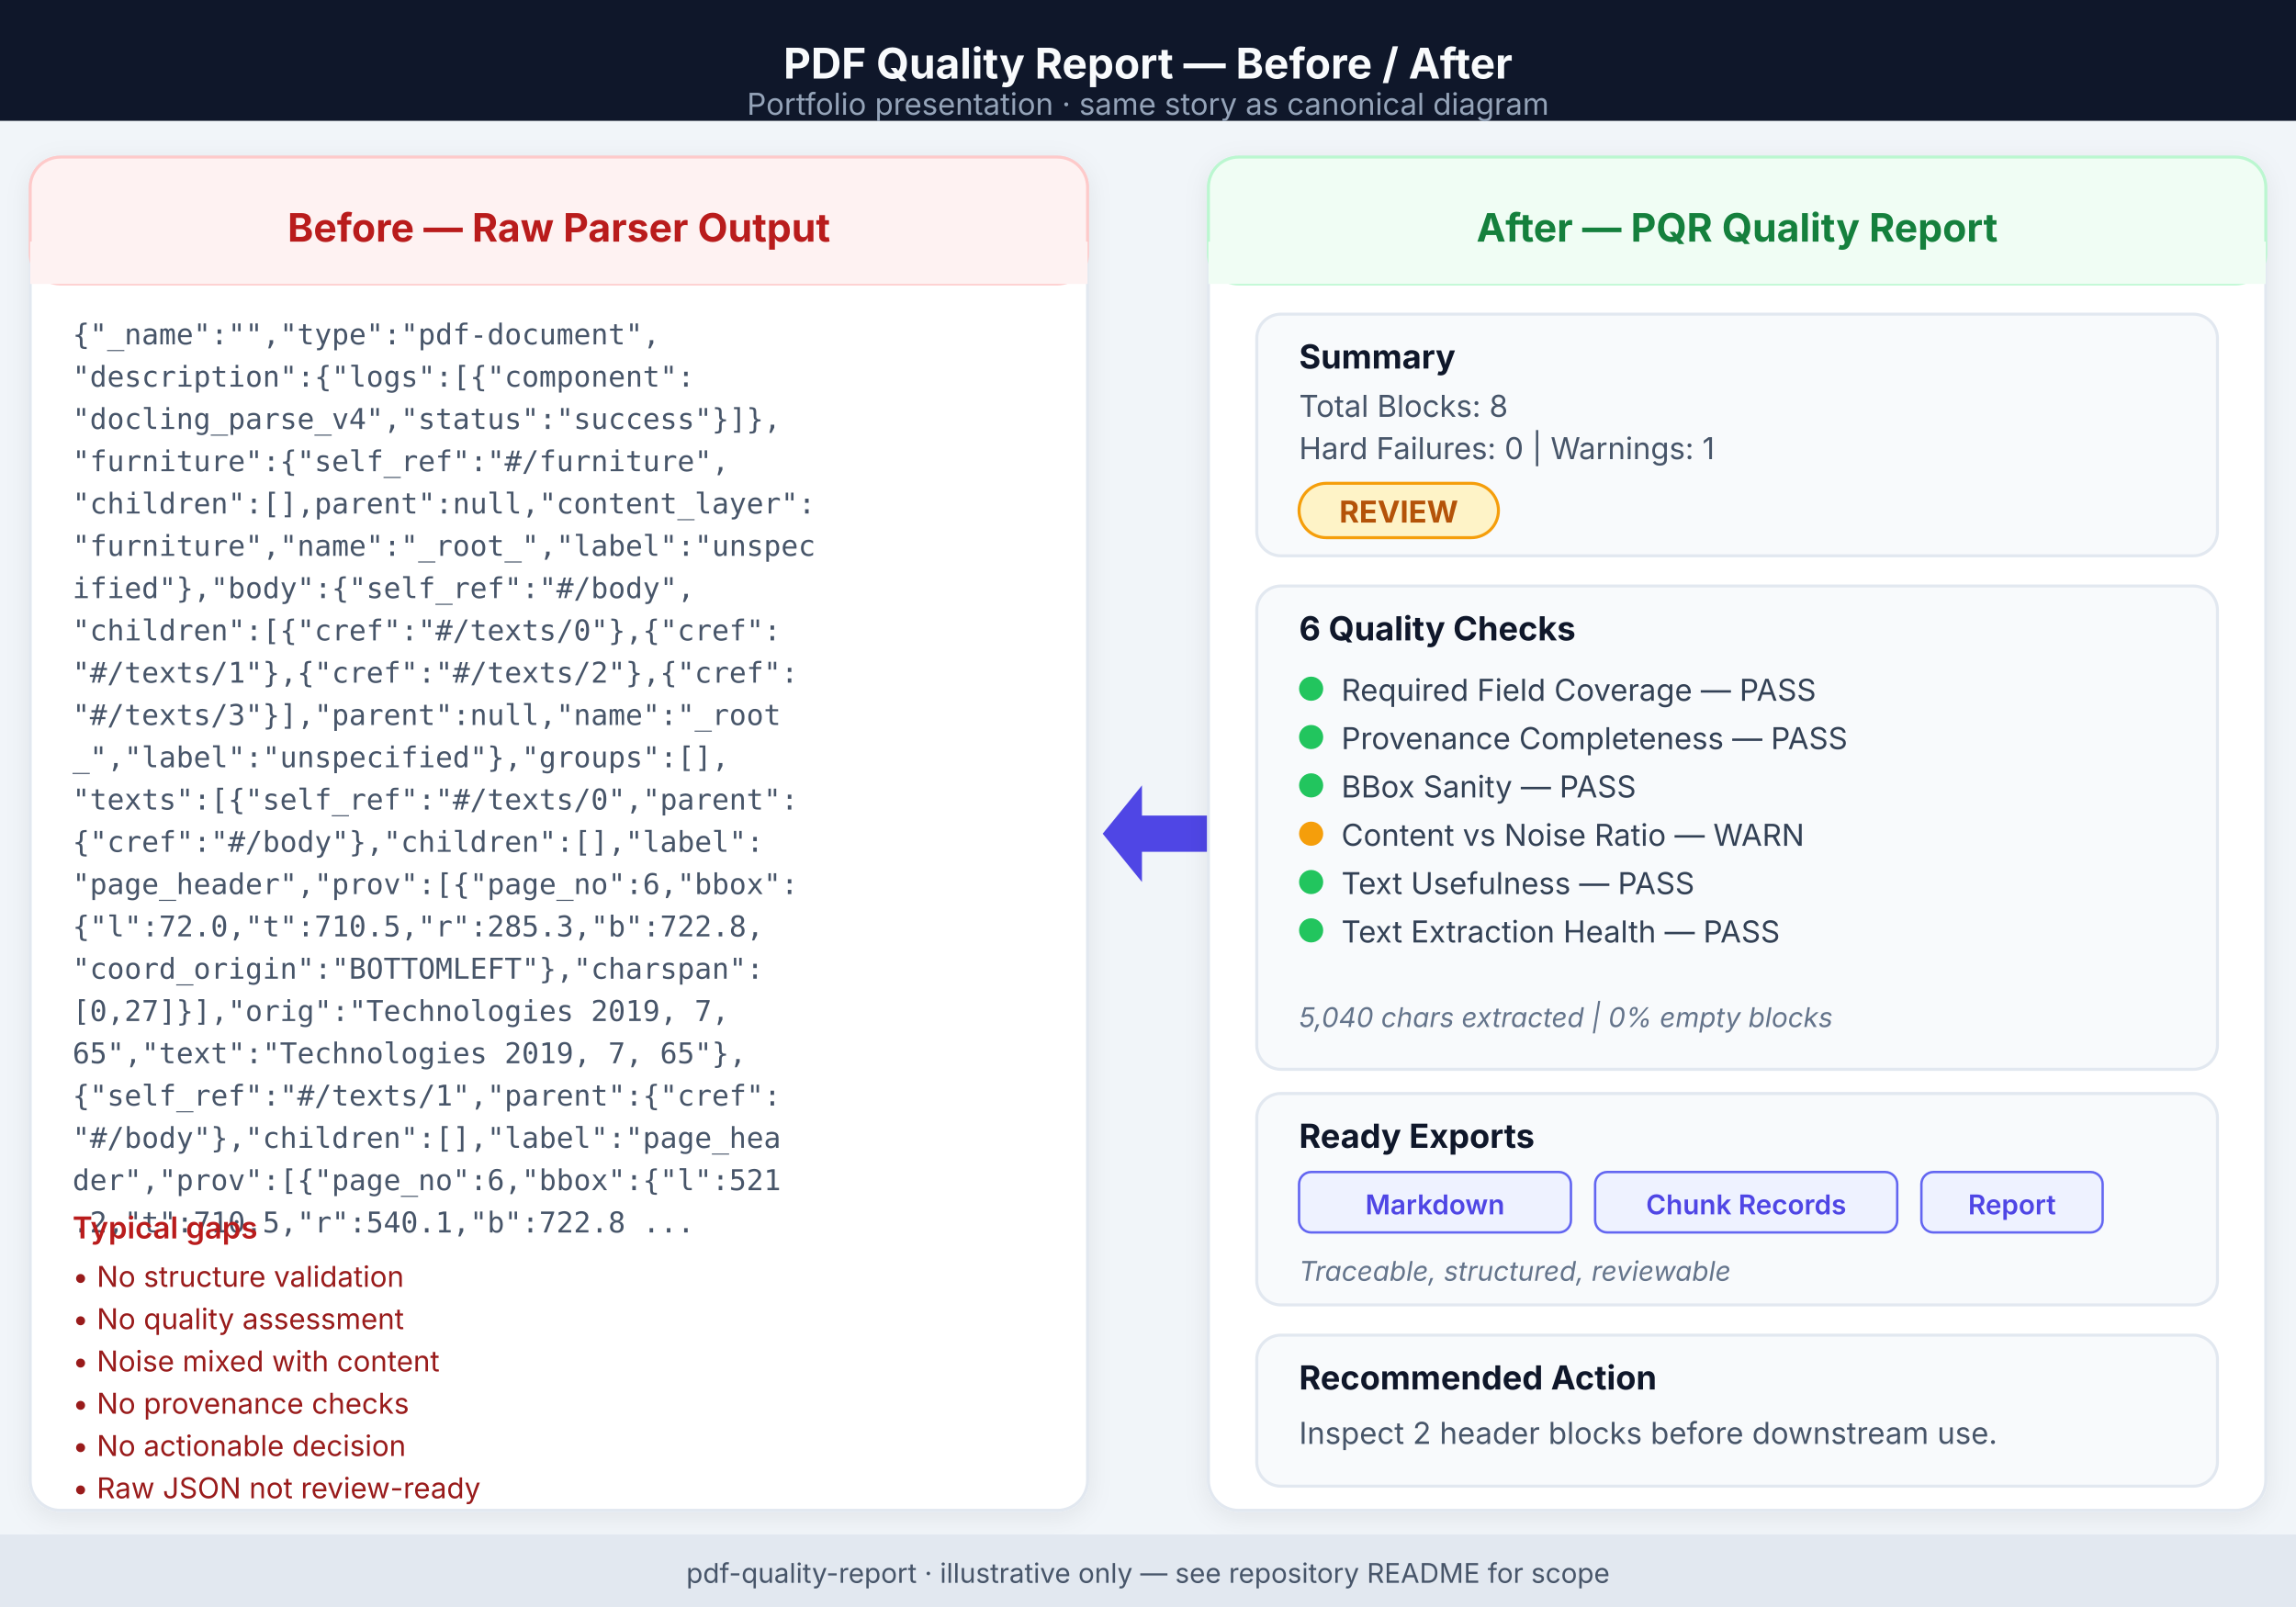
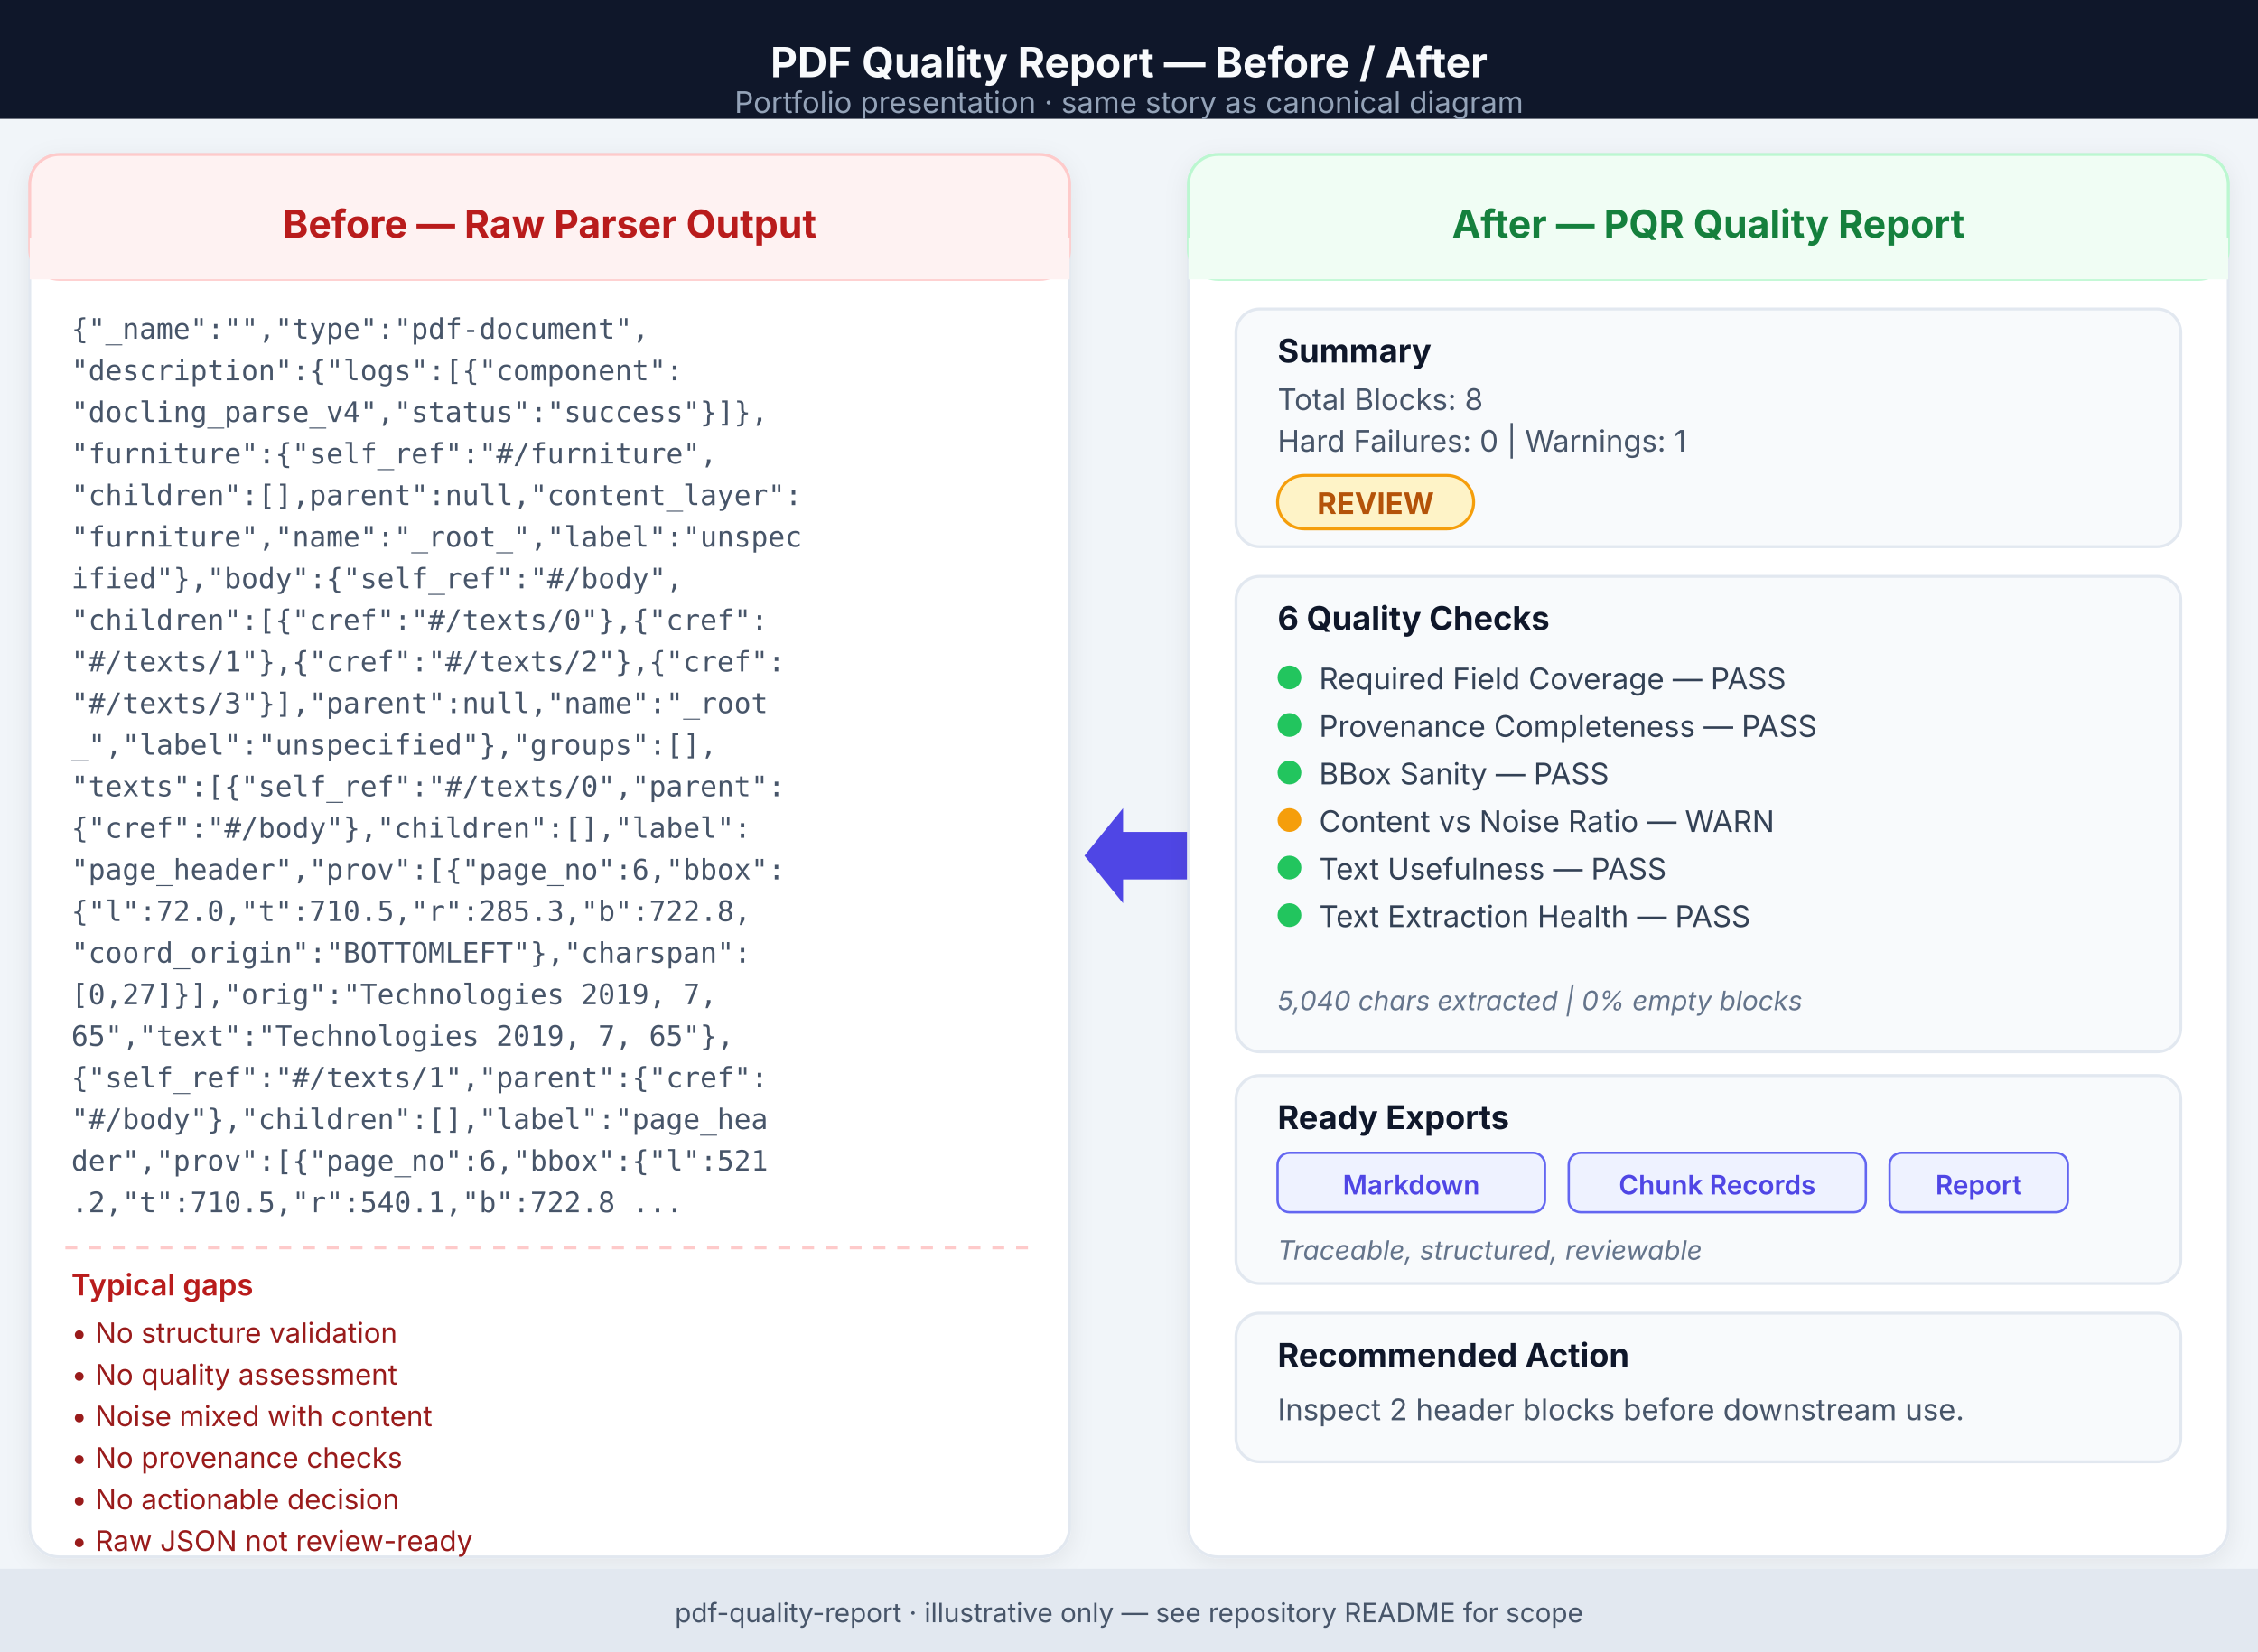
- <svg xmlns="http://www.w3.org/2000/svg" viewBox="0 0 760 532" role="img" style="font-family: -apple-system, BlinkMacSystemFont, 'Segoe UI', sans-serif;">
+ <svg xmlns="http://www.w3.org/2000/svg" viewBox="0 0 760 556" role="img" style="font-family: -apple-system, BlinkMacSystemFont, 'Segoe UI', sans-serif;">
  <defs>
    <filter id="pf_pqrPanelShadow" x="-6%" y="-4%" width="112%" height="108%">
      <feDropShadow dx="0" dy="2" stdDeviation="4" flood-color="#0f172a" flood-opacity="0.07" />
    </filter>
  </defs>
-   <rect width="760" height="532" fill="#f1f5f9" />
+   <rect width="760" height="556" fill="#f1f5f9" />
  <rect width="760" height="40" fill="#0f172a" />
  <text x="380" y="26" text-anchor="middle" fill="#f8fafc" font-size="14" font-weight="700">PDF Quality Report — Before / After</text>
  <text x="380" y="38" text-anchor="middle" fill="#94a3b8" font-size="10">Portfolio presentation · same story as canonical diagram</text>
  <g transform="translate(10, 52)">
-     <rect x="0" y="0" width="350" height="448" rx="10" fill="#ffffff" stroke="#e2e8f0" stroke-width="1" filter="url(#pf_pqrPanelShadow)" />
+     <rect x="0" y="0" width="350" height="472" rx="10" fill="#ffffff" stroke="#e2e8f0" stroke-width="1" filter="url(#pf_pqrPanelShadow)" />
    <rect x="0" y="0" width="350" height="42" rx="10" fill="#fef2f2" stroke="#fecaca" stroke-width="1" />
    <rect x="0" y="28" width="350" height="14" fill="#fef2f2" />
    <text x="175" y="28" text-anchor="middle" fill="#b91c1c" font-size="13" font-weight="700">Before — Raw Parser Output</text>
    <text x="14" y="62" fill="#475569" font-size="9.5" font-family="ui-monospace, SFMono-Regular, Menlo, Monaco, Consolas, monospace">
      <tspan x="14" dy="0">{"_name":"","type":"pdf-document",</tspan>
      <tspan x="14" dy="14">"description":{"logs":[{"component":</tspan>
      <tspan x="14" dy="14">"docling_parse_v4","status":"success"}]},</tspan>
      <tspan x="14" dy="14">"furniture":{"self_ref":"#/furniture",</tspan>
      <tspan x="14" dy="14">"children":[],parent":null,"content_layer":</tspan>
      <tspan x="14" dy="14">"furniture","name":"_root_","label":"unspec</tspan>
      <tspan x="14" dy="14">ified"},"body":{"self_ref":"#/body",</tspan>
      <tspan x="14" dy="14">"children":[{"cref":"#/texts/0"},{"cref":</tspan>
      <tspan x="14" dy="14">"#/texts/1"},{"cref":"#/texts/2"},{"cref":</tspan>
      <tspan x="14" dy="14">"#/texts/3"}],"parent":null,"name":"_root</tspan>
      <tspan x="14" dy="14">_","label":"unspecified"},"groups":[],</tspan>
      <tspan x="14" dy="14">"texts":[{"self_ref":"#/texts/0","parent":</tspan>
      <tspan x="14" dy="14">{"cref":"#/body"},"children":[],"label":</tspan>
      <tspan x="14" dy="14">"page_header","prov":[{"page_no":6,"bbox":</tspan>
      <tspan x="14" dy="14">{"l":72.0,"t":710.5,"r":285.3,"b":722.8,</tspan>
      <tspan x="14" dy="14">"coord_origin":"BOTTOMLEFT"},"charspan":</tspan>
      <tspan x="14" dy="14">[0,27]}],"orig":"Technologies 2019, 7,</tspan>
      <tspan x="14" dy="14">65","text":"Technologies 2019, 7, 65"},</tspan>
      <tspan x="14" dy="14">{"self_ref":"#/texts/1","parent":{"cref":</tspan>
      <tspan x="14" dy="14">"#/body"},"children":[],"label":"page_hea</tspan>
      <tspan x="14" dy="14">der","prov":[{"page_no":6,"bbox":{"l":521</tspan>
      <tspan x="14" dy="14">.2,"t":710.5,"r":540.1,"b":722.8 ...</tspan>
    </text>
-     <text x="14" y="358" fill="#b91c1c" font-size="10" font-weight="600">Typical gaps</text>
-     <text x="14" y="374" fill="#991b1b" font-size="9.5">
+     <line x1="12" y1="368" x2="338" y2="368" stroke="#fecaca" stroke-width="1" stroke-dasharray="4 4" />
+     <text x="14" y="384" fill="#b91c1c" font-size="10" font-weight="600">Typical gaps</text>
+     <text x="14" y="400" fill="#991b1b" font-size="9.5">
      <tspan x="14" dy="0">• No structure validation</tspan>
      <tspan x="14" dy="14">• No quality assessment</tspan>
      <tspan x="14" dy="14">• Noise mixed with content</tspan>
      <tspan x="14" dy="14">• No provenance checks</tspan>
      <tspan x="14" dy="14">• No actionable decision</tspan>
      <tspan x="14" dy="14">• Raw JSON not review-ready</tspan>
    </text>
-     <polygon points="355,224 368,208 368,218 390,218 390,230 368,230 368,240" fill="#4f46e5" />
-     <rect x="390" y="0" width="350" height="448" rx="10" fill="#ffffff" stroke="#e2e8f0" stroke-width="1" filter="url(#pf_pqrPanelShadow)" />
+     <polygon points="355,236 368,220 368,228 390,228 390,244 368,244 368,252" fill="#4f46e5" />
+     <rect x="390" y="0" width="350" height="472" rx="10" fill="#ffffff" stroke="#e2e8f0" stroke-width="1" filter="url(#pf_pqrPanelShadow)" />
    <rect x="390" y="0" width="350" height="42" rx="10" fill="#f0fdf4" stroke="#bbf7d0" stroke-width="1" />
    <rect x="390" y="28" width="350" height="14" fill="#f0fdf4" />
    <text x="565" y="28" text-anchor="middle" fill="#15803d" font-size="13" font-weight="700">After — PQR Quality Report</text>
    <rect x="406" y="52" width="318" height="80" rx="8" fill="#f8fafc" stroke="#e2e8f0" stroke-width="1" />
    <text x="420" y="70" fill="#0f172a" font-size="11" font-weight="700">Summary</text>
    <text x="420" y="86" fill="#475569" font-size="10">Total Blocks: 8</text>
    <text x="420" y="100" fill="#475569" font-size="10">Hard Failures: 0 | Warnings: 1</text>
    <rect x="420" y="108" width="66" height="18" rx="9" fill="#fef3c7" stroke="#f59e0b" stroke-width="1" />
    <text x="453" y="121" text-anchor="middle" fill="#b45309" font-size="10" font-weight="700">REVIEW</text>
    <rect x="406" y="142" width="318" height="160" rx="8" fill="#f8fafc" stroke="#e2e8f0" stroke-width="1" />
    <text x="420" y="160" fill="#0f172a" font-size="11" font-weight="700">6 Quality Checks</text>
    <circle cx="424" cy="176" r="4" fill="#22c55e" />
    <text x="434" y="180" fill="#334155" font-size="10">Required Field Coverage — PASS</text>
    <circle cx="424" cy="192" r="4" fill="#22c55e" />
    <text x="434" y="196" fill="#334155" font-size="10">Provenance Completeness — PASS</text>
    <circle cx="424" cy="208" r="4" fill="#22c55e" />
    <text x="434" y="212" fill="#334155" font-size="10">BBox Sanity — PASS</text>
    <circle cx="424" cy="224" r="4" fill="#f59e0b" />
    <text x="434" y="228" fill="#334155" font-size="10">Content vs Noise Ratio — WARN</text>
    <circle cx="424" cy="240" r="4" fill="#22c55e" />
    <text x="434" y="244" fill="#334155" font-size="10">Text Usefulness — PASS</text>
    <circle cx="424" cy="256" r="4" fill="#22c55e" />
    <text x="434" y="260" fill="#334155" font-size="10">Text Extraction Health — PASS</text>
    <text x="420" y="288" fill="#64748b" font-size="9" font-style="italic">5,040 chars extracted | 0% empty blocks</text>
    <rect x="406" y="310" width="318" height="70" rx="8" fill="#f8fafc" stroke="#e2e8f0" stroke-width="1" />
    <text x="420" y="328" fill="#0f172a" font-size="11" font-weight="700">Ready Exports</text>
    <rect x="420" y="336" width="90" height="20" rx="4" fill="#eef2ff" stroke="#6366f1" stroke-width="0.8" />
    <text x="465" y="350" text-anchor="middle" fill="#4f46e5" font-size="9" font-weight="600">Markdown</text>
    <rect x="518" y="336" width="100" height="20" rx="4" fill="#eef2ff" stroke="#6366f1" stroke-width="0.8" />
    <text x="568" y="350" text-anchor="middle" fill="#4f46e5" font-size="9" font-weight="600">Chunk Records</text>
    <rect x="626" y="336" width="60" height="20" rx="4" fill="#eef2ff" stroke="#6366f1" stroke-width="0.8" />
    <text x="656" y="350" text-anchor="middle" fill="#4f46e5" font-size="9" font-weight="600">Report</text>
    <text x="420" y="372" fill="#64748b" font-size="9" font-style="italic">Traceable, structured, reviewable</text>
    <rect x="406" y="390" width="318" height="50" rx="8" fill="#f8fafc" stroke="#e2e8f0" stroke-width="1" />
    <text x="420" y="408" fill="#0f172a" font-size="11" font-weight="700">Recommended Action</text>
    <text x="420" y="426" fill="#475569" font-size="10">Inspect 2 header blocks before downstream use.</text>
  </g>
-   <rect x="0" y="508" width="760" height="24" fill="#e2e8f0" />
-   <text x="380" y="524" text-anchor="middle" fill="#475569" font-size="9">pdf-quality-report · illustrative only — see repository README for scope</text>
+   <rect x="0" y="528" width="760" height="28" fill="#e2e8f0" />
+   <text x="380" y="546" text-anchor="middle" fill="#475569" font-size="9">pdf-quality-report · illustrative only — see repository README for scope</text>
</svg>
